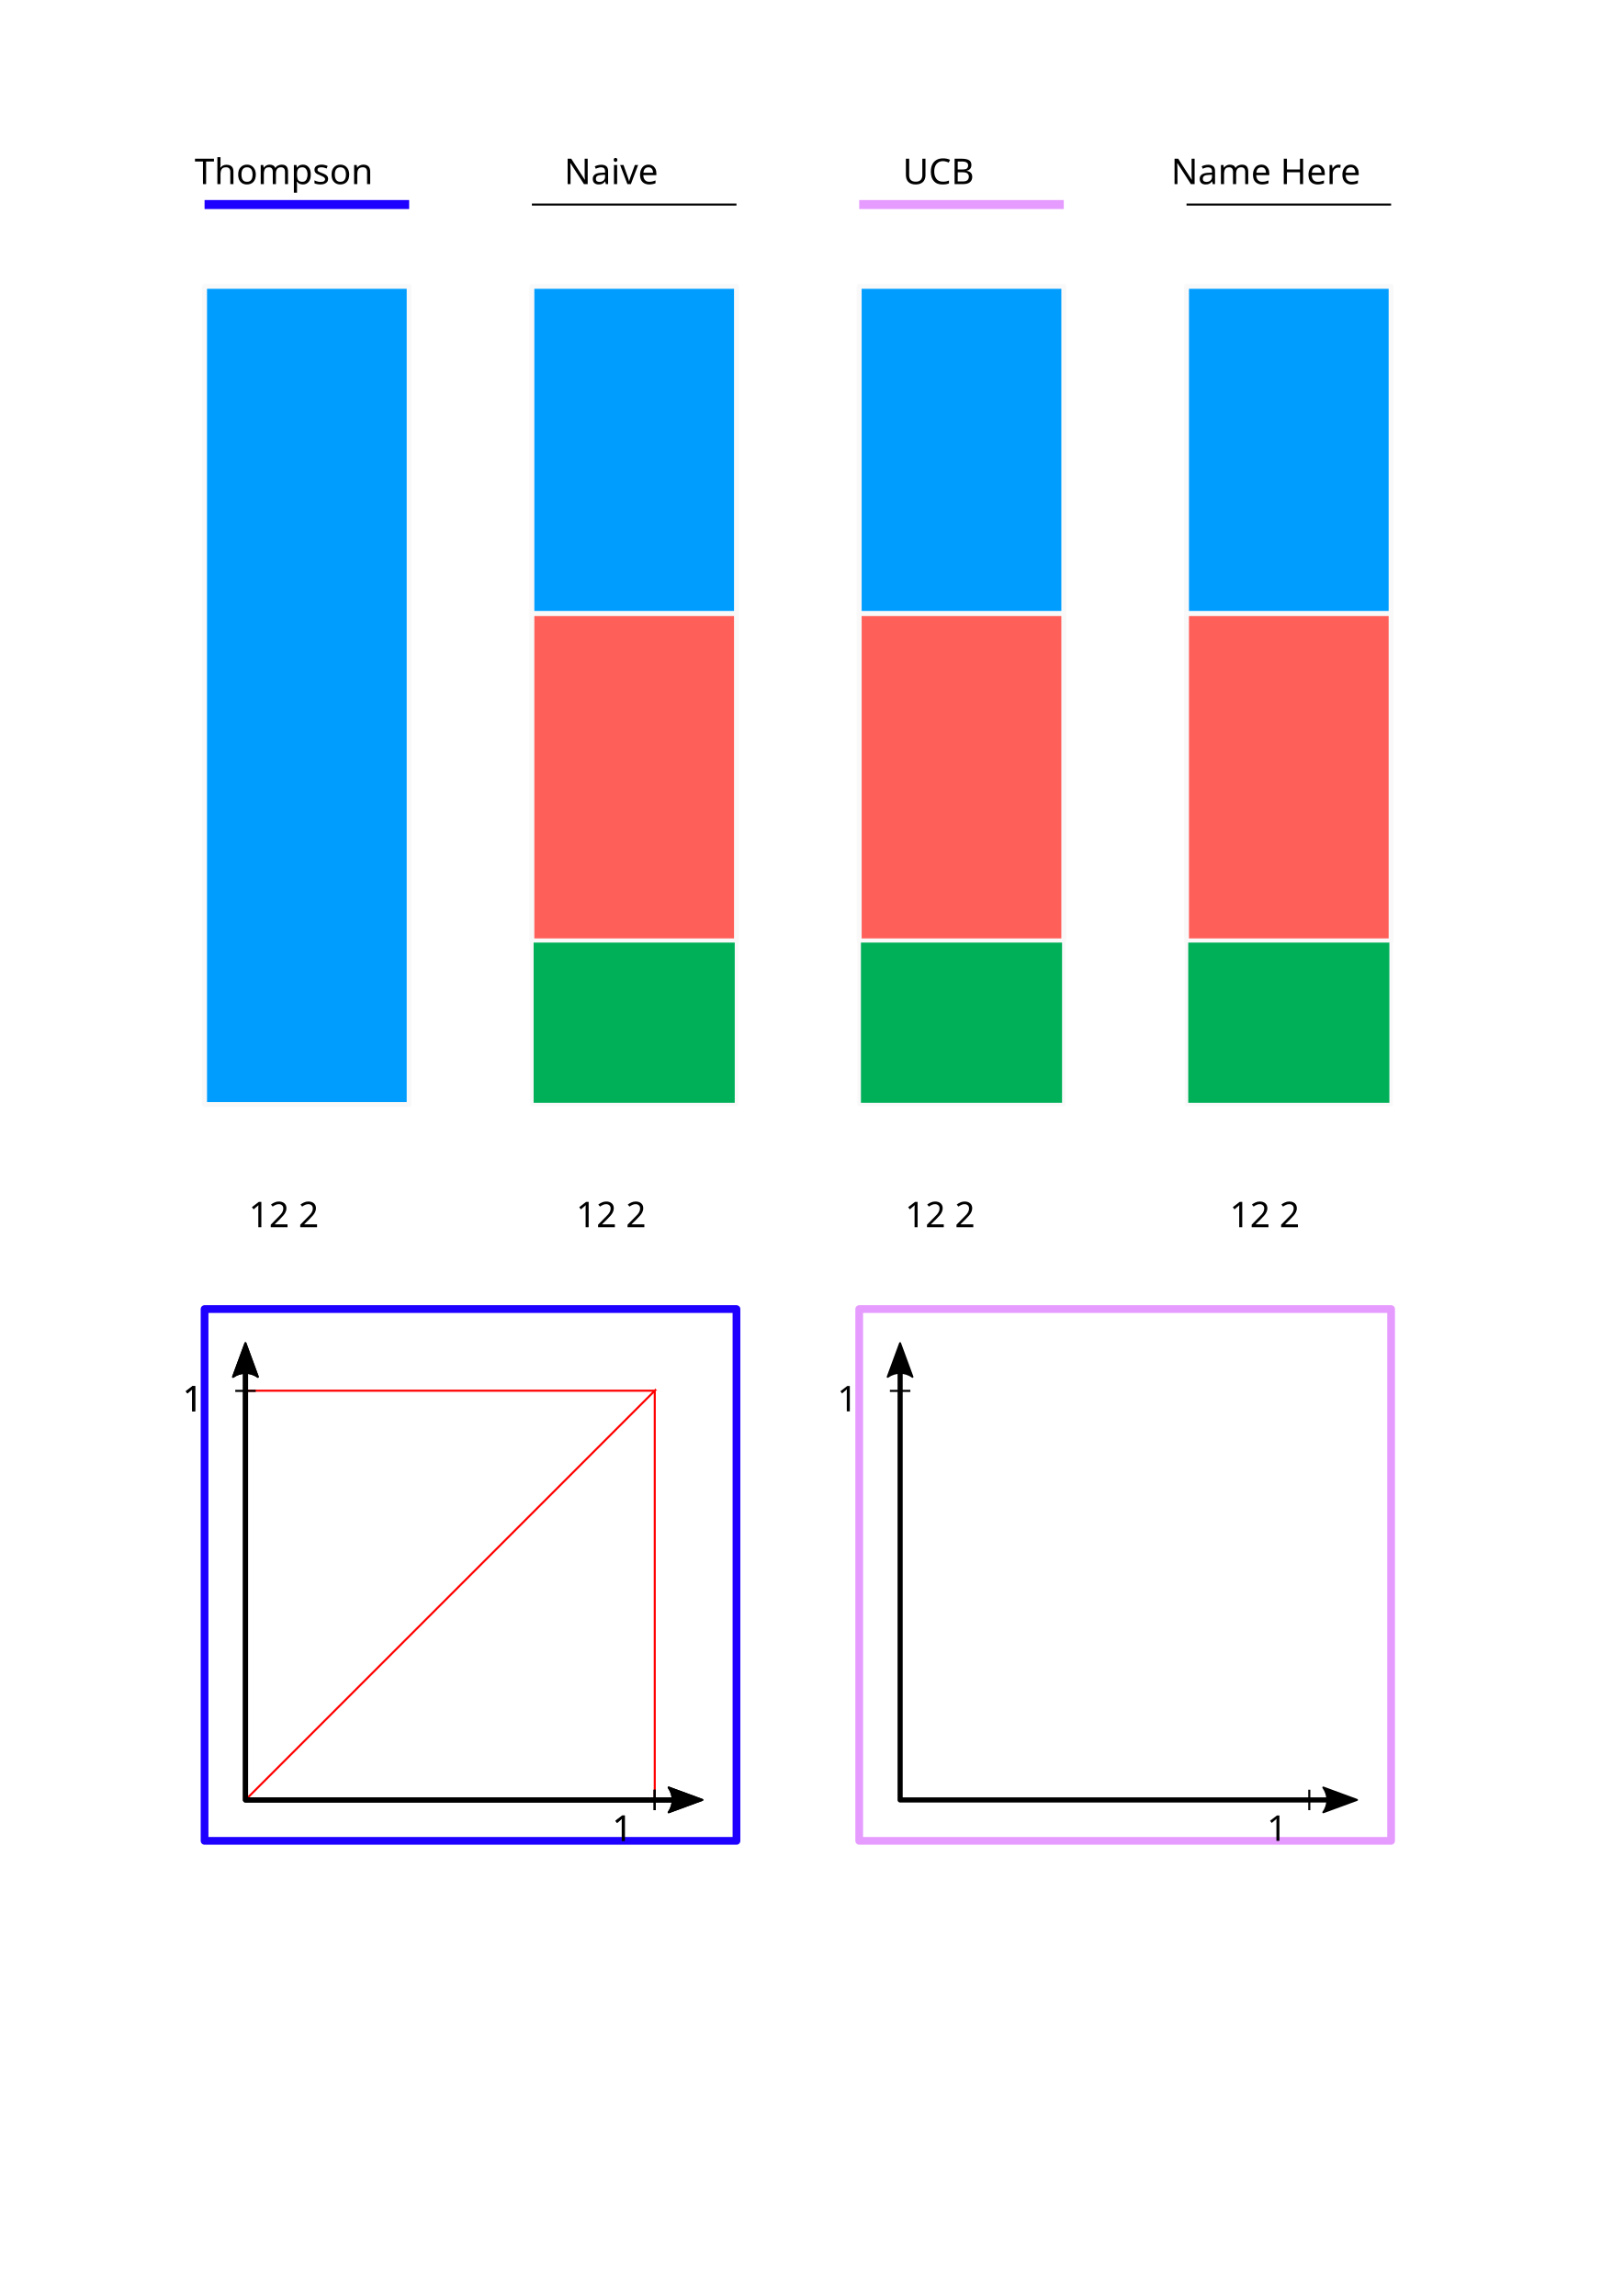
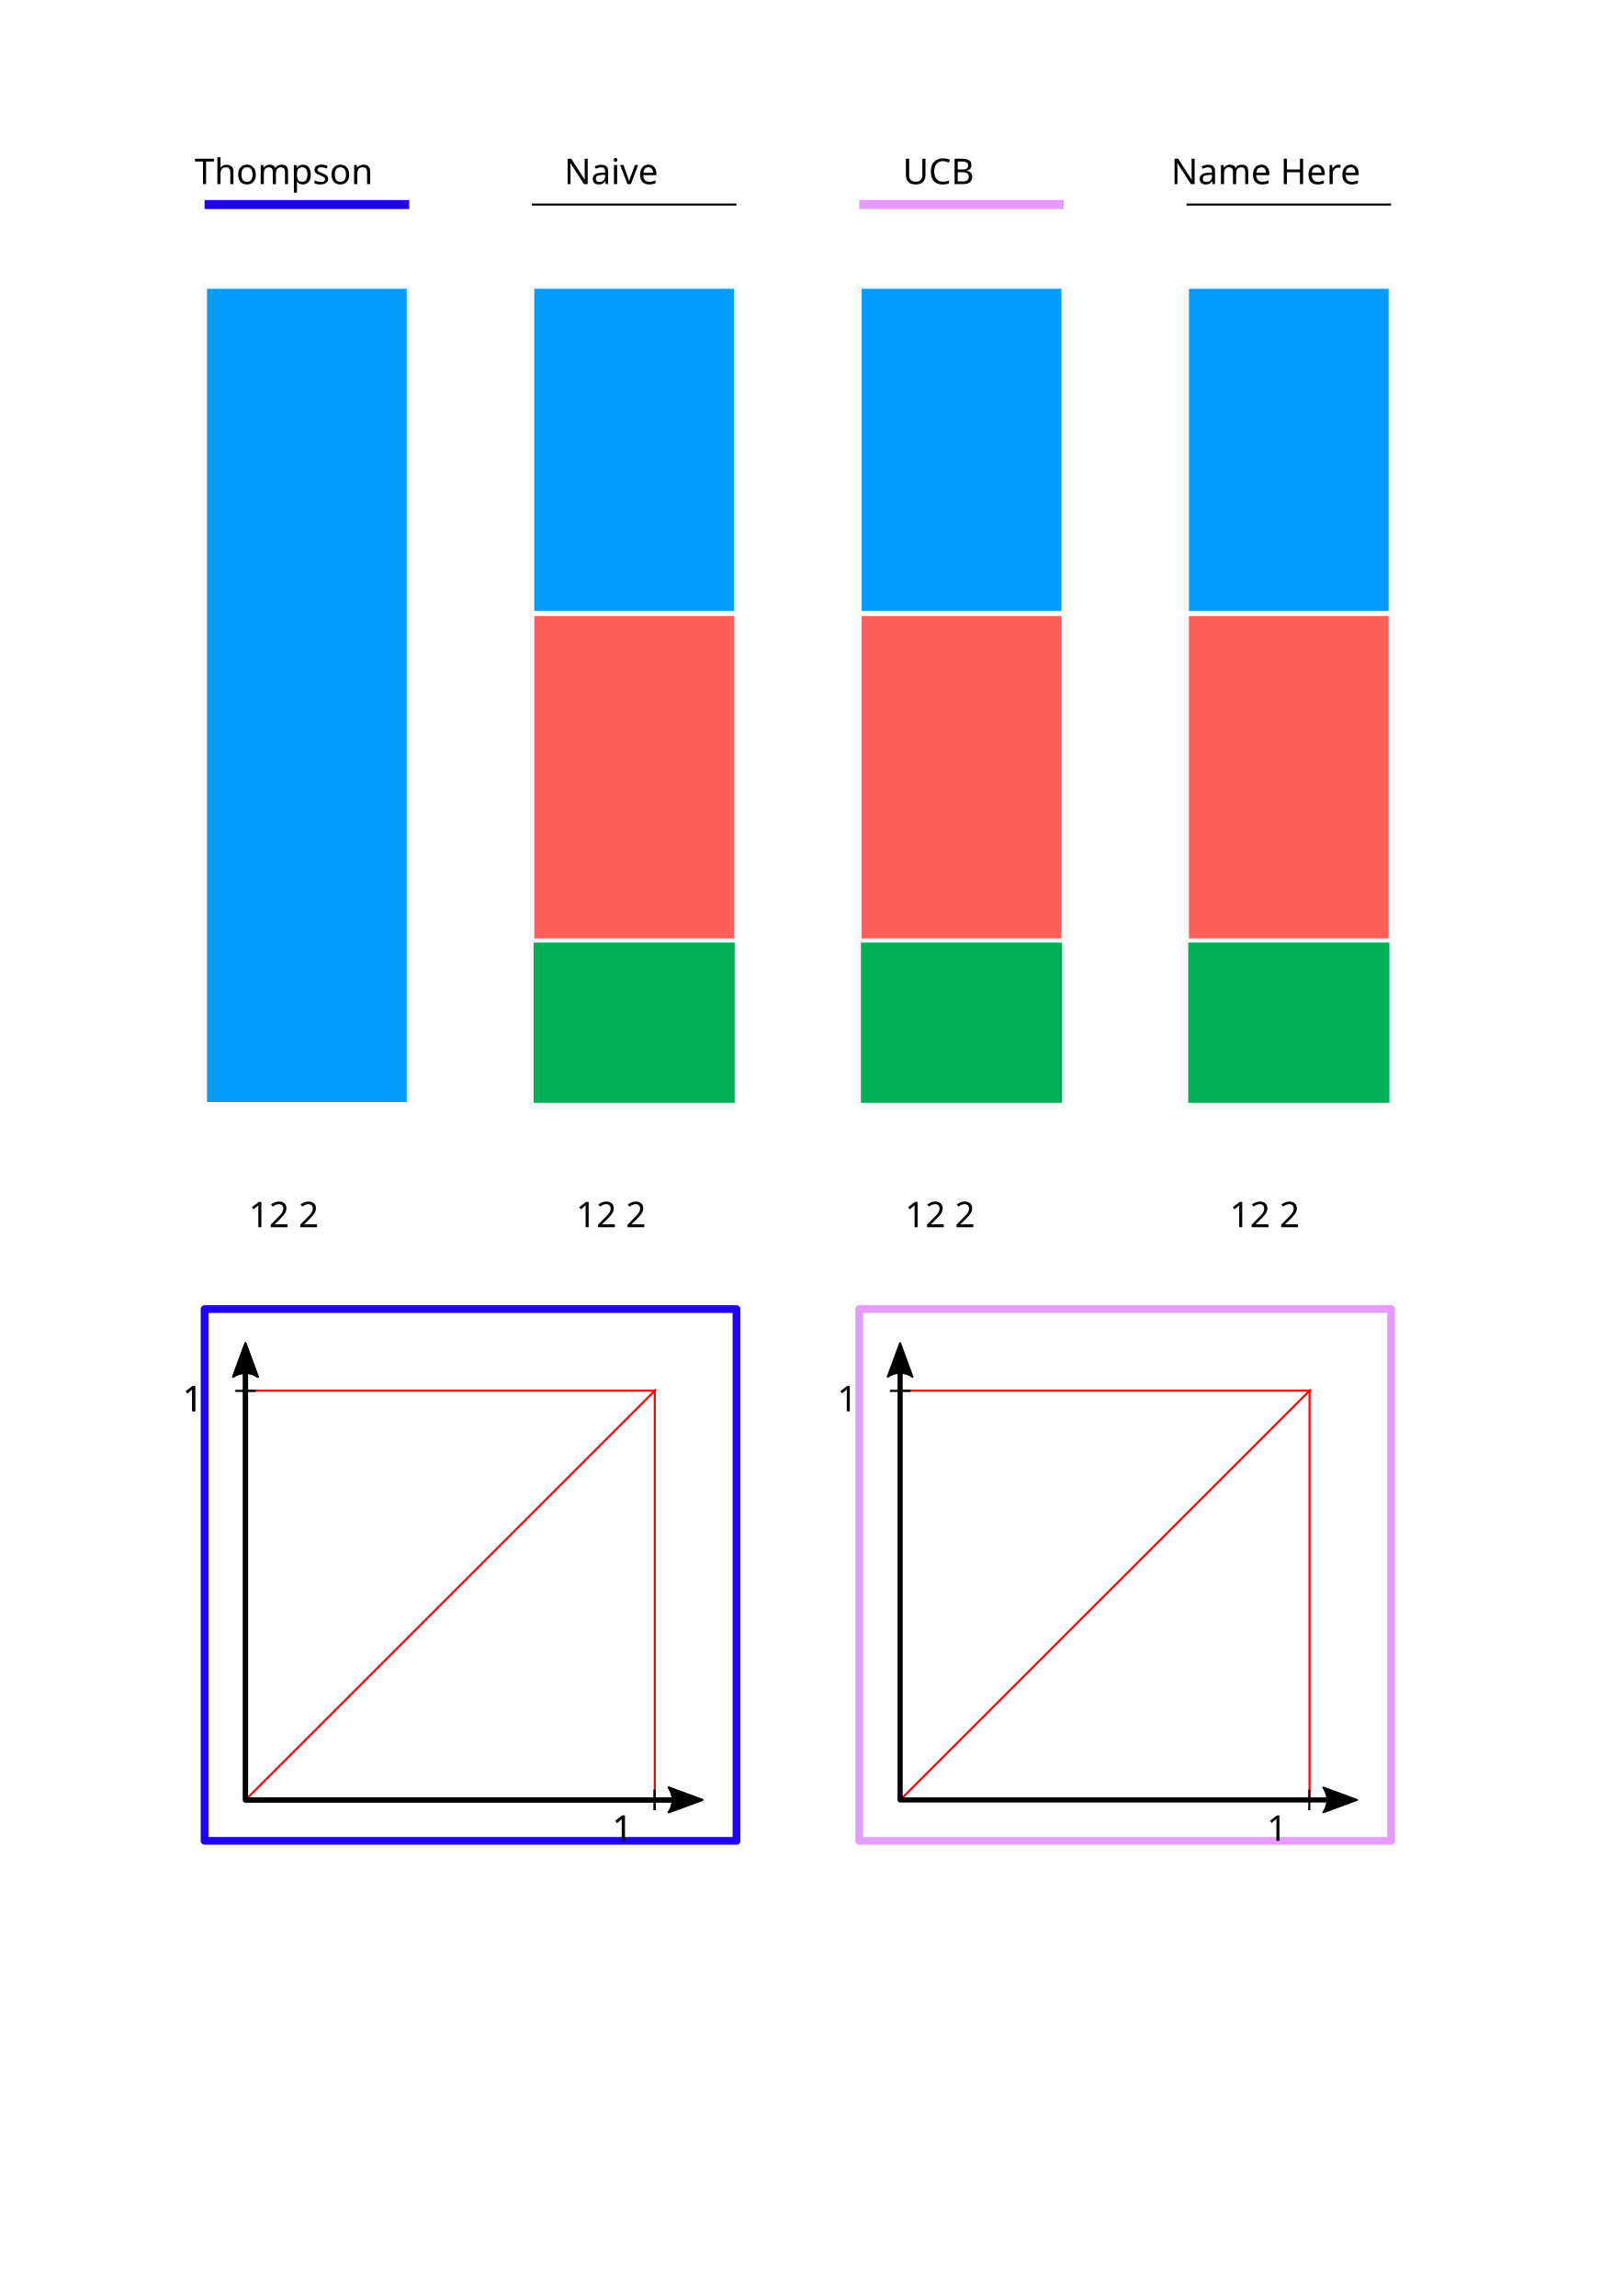
<svg xmlns="http://www.w3.org/2000/svg" width="210mm" height="297mm" viewBox="0 0 210 297" version="1.1" id="svg8">
  <defs id="defs2">
    <marker style="overflow:visible;" id="marker2172" refX="0.0" refY="0.0" orient="auto">
      <path transform="scale(0.6) rotate(180) translate(0,0)" d="M 8.719,4.034 L -2.207,0.016 L 8.719,-4.002 C 6.973,-1.63 6.983,1.616 8.719,4.034 z " style="fill-rule:evenodd;stroke-width:0.625;stroke-linejoin:round;stroke:#000000;stroke-opacity:1;fill:#000000;fill-opacity:1" id="path2170" />
    </marker>
    <marker style="overflow:visible" id="marker2162" refX="0.0" refY="0.0" orient="auto">
      <path transform="scale(0.6) translate(0,0)" d="M 8.719,4.034 L -2.207,0.016 L 8.719,-4.002 C 6.973,-1.63 6.983,1.616 8.719,4.034 z " style="fill-rule:evenodd;stroke-width:0.625;stroke-linejoin:round;stroke:#000000;stroke-opacity:1;fill:#000000;fill-opacity:1" id="path2160" />
    </marker>
    <marker style="overflow:visible;" id="Arrow2Mend" refX="0.0" refY="0.0" orient="auto">
      <path transform="scale(0.6) rotate(180) translate(0,0)" d="M 8.719,4.034 L -2.207,0.016 L 8.719,-4.002 C 6.973,-1.63 6.983,1.616 8.719,4.034 z " style="fill-rule:evenodd;stroke-width:0.625;stroke-linejoin:round;stroke:#000000;stroke-opacity:1;fill:#000000;fill-opacity:1" id="path1244" />
    </marker>
    <marker style="overflow:visible" id="Arrow2Mstart" refX="0.0" refY="0.0" orient="auto">
      <path transform="scale(0.6) translate(0,0)" d="M 8.719,4.034 L -2.207,0.016 L 8.719,-4.002 C 6.973,-1.63 6.983,1.616 8.719,4.034 z " style="fill-rule:evenodd;stroke-width:0.625;stroke-linejoin:round;stroke:#000000;stroke-opacity:1;fill:#000000;fill-opacity:1" id="path1241" />
    </marker>
    <marker style="overflow:visible" id="Arrow1Lstart" refX="0.0" refY="0.0" orient="auto">
      <path transform="scale(0.8) translate(12.5,0)" style="fill-rule:evenodd;stroke:#000000;stroke-width:1pt;stroke-opacity:1;fill:#000000;fill-opacity:1" d="M 0.0,0.0 L 5.0,-5.0 L -12.5,0.0 L 5.0,5.0 L 0.0,0.0 z " id="path1217" />
    </marker>
    <marker style="overflow:visible;" id="Arrow1Lend" refX="0.0" refY="0.0" orient="auto">
      <path transform="scale(0.8) rotate(180) translate(12.5,0)" style="fill-rule:evenodd;stroke:#000000;stroke-width:1pt;stroke-opacity:1;fill:#000000;fill-opacity:1" d="M 0.0,0.0 L 5.0,-5.0 L -12.5,0.0 L 5.0,5.0 L 0.0,0.0 z " id="path1220" />
    </marker>
    <marker style="overflow:visible" id="marker2162-1" refX="0" refY="0" orient="auto">
      <path transform="scale(0.6)" d="M 8.719,4.034 -2.207,0.016 8.719,-4.002 c -1.745,2.372 -1.735,5.617 -6e-7,8.035 z" style="fill:#000000;fill-opacity:1;fill-rule:evenodd;stroke:#000000;stroke-width:0.625;stroke-linejoin:round;stroke-opacity:1" id="path2160-5" />
    </marker>
    <marker style="overflow:visible" id="marker2172-4" refX="0" refY="0" orient="auto">
      <path transform="scale(-0.6)" d="M 8.719,4.034 -2.207,0.016 8.719,-4.002 c -1.745,2.372 -1.735,5.617 -6e-7,8.035 z" style="fill:#000000;fill-opacity:1;fill-rule:evenodd;stroke:#000000;stroke-width:0.625;stroke-linejoin:round;stroke-opacity:1" id="path2170-9" />
    </marker>
  </defs>
  <svg viewBox="0 0 1 1">
-     <g transform="translate(0.15125 0.9015) scale(0.252 -.252)">
+     <g transform="translate(0.15125 0.9015) scale(0.252 -.252)" id="thompson-g">
+       <path d="M 0 0.0 L 1 1 L 1 0 L 0.0 0.00 L 0.0 1.0 L 1.0 1.0 Z" fill="transparent" stroke="red" stroke-width="0.005" />
+     </g>
+   </svg>
+   <svg viewBox="0 0 1 1">
+     <g transform="translate(0.5545 0.9015) scale(0.252 -.252)" id="ucb-g">
      <path d="M 0 0.0 L 1 1 L 1 0 L 0.0 0.00 L 0.0 1.0 L 1.0 1.0 Z" fill="transparent" stroke="red" stroke-width="0.005" />
    </g>
  </svg>
  <g id="layer1">
    <path style="fill:none;stroke:#1d00ff;stroke-width:1.165;stroke-linecap:butt;stroke-linejoin:miter;stroke-opacity:1;stroke-miterlimit:4;stroke-dasharray:none" d="M 26.458,26.458 H 52.917" id="path975" />
    <path style="fill:none;stroke:#000000;stroke-width:0.265px;stroke-linecap:butt;stroke-linejoin:miter;stroke-opacity:1" d="M 68.792,26.458 H 95.25" id="path977" />
    <path style="fill:none;stroke:#e69cff;stroke-width:1.165;stroke-linecap:butt;stroke-linejoin:miter;stroke-opacity:1;stroke-miterlimit:4;stroke-dasharray:none" d="m 111.125,26.458 h 26.458" id="path979" />
    <path style="fill:none;stroke:#000000;stroke-width:0.265px;stroke-linecap:butt;stroke-linejoin:miter;stroke-opacity:1" d="m 153.458,26.458 h 26.458" id="path981" />
    <rect style="fill:#009dff;fill-opacity:1;stroke:#f9f9f9;stroke-width:0.632;stroke-linejoin:round;paint-order:markers fill stroke" id="rect986" width="26.458" height="105.833" x="26.458" y="37.042" />
    <rect style="fill:#009dff;fill-opacity:1;stroke:#f9f9f9;stroke-width:0.632;stroke-linejoin:round;paint-order:markers fill stroke" id="rect986-6" width="26.458" height="42.333" x="68.792" y="37.042" />
    <rect style="fill:#ff5f59;fill-opacity:1;stroke:#f9f9f9;stroke-width:0.632;stroke-linejoin:round;paint-order:markers fill stroke" id="rect986-6-3" width="26.458" height="42.333" x="68.792" y="79.375" />
    <rect style="fill:#00b059;fill-opacity:1;stroke:#f9f9f9;stroke-width:0.447;stroke-linejoin:round;paint-order:markers fill stroke" id="rect986-6-3-3" width="26.458" height="21.167" x="68.792" y="121.708" />
    <rect style="fill:#009dff;fill-opacity:1;stroke:#f9f9f9;stroke-width:0.632;stroke-linejoin:round;paint-order:markers fill stroke" id="rect986-6-9" width="26.458" height="42.333" x="111.125" y="37.042" />
    <rect style="fill:#ff5f59;fill-opacity:1;stroke:#f9f9f9;stroke-width:0.632;stroke-linejoin:round;paint-order:markers fill stroke" id="rect986-6-3-1" width="26.458" height="42.333" x="111.125" y="79.375" />
    <rect style="fill:#00b059;fill-opacity:1;stroke:#f9f9f9;stroke-width:0.447;stroke-linejoin:round;paint-order:markers fill stroke" id="rect986-6-3-3-0" width="26.458" height="21.167" x="111.125" y="121.708" />
    <rect style="fill:#009dff;fill-opacity:1;stroke:#f9f9f9;stroke-width:0.632;stroke-linejoin:round;paint-order:markers fill stroke" id="rect986-6-1" width="26.458" height="42.333" x="153.458" y="37.042" />
    <rect style="fill:#ff5f59;fill-opacity:1;stroke:#f9f9f9;stroke-width:0.632;stroke-linejoin:round;paint-order:markers fill stroke" id="rect986-6-3-9" width="26.458" height="42.333" x="153.458" y="79.375" />
    <rect style="fill:#00b059;fill-opacity:1;stroke:#f9f9f9;stroke-width:0.447;stroke-linejoin:round;paint-order:markers fill stroke" id="rect986-6-3-3-8" width="26.458" height="21.167" x="153.458" y="121.708" />
    <text xml:space="preserve" style="font-size:4.586px;line-height:1.25;font-family:sans-serif;text-align:center;text-anchor:middle;stroke-width:0.265" x="39.688" y="158.75" id="text1076">
      <tspan x="39.688" y="158.75" style="stroke-width:0.265" id="tspan1078">12 2</tspan>
    </text>
    <text xml:space="preserve" style="font-size:4.586px;line-height:1.25;font-family:sans-serif;text-align:center;text-anchor:middle;stroke-width:0.265" x="82.021" y="158.75" id="text1076-9">
      <tspan x="82.021" y="158.75" style="stroke-width:0.265" id="tspan1078-4">12 2</tspan>
    </text>
    <text xml:space="preserve" style="font-size:4.586px;line-height:1.25;font-family:sans-serif;text-align:center;text-anchor:middle;stroke-width:0.265" x="124.564" y="158.75" id="text1076-5">
      <tspan x="124.564" y="158.75" style="stroke-width:0.265" id="tspan1078-9">12 2</tspan>
    </text>
    <text xml:space="preserve" style="font-size:4.586px;line-height:1.25;font-family:sans-serif;text-align:center;text-anchor:middle;stroke-width:0.265" x="166.551" y="158.75" id="text1076-9-3">
      <tspan x="166.551" y="158.75" style="stroke-width:0.265" id="tspan1078-4-9">12 2</tspan>
    </text>
    <text xml:space="preserve" style="font-size:4.586px;line-height:1.25;font-family:sans-serif;text-align:center;text-anchor:middle;stroke-width:0.265" x="39.688" y="23.812" id="text1182">
      <tspan id="tspan1180" x="39.688" y="23.812" style="stroke-width:0.265">Thompson</tspan>
    </text>
    <text xml:space="preserve" style="font-size:4.586px;line-height:1.25;font-family:sans-serif;text-align:center;text-anchor:middle;stroke-width:0.265" x="82.021" y="23.812" id="text1186">
      <tspan id="tspan1184" x="82.021" y="23.812" style="stroke-width:0.265">Naive</tspan>
    </text>
    <text xml:space="preserve" style="font-size:4.586px;line-height:1.25;font-family:sans-serif;text-align:center;text-anchor:middle;stroke-width:0.265" x="124.354" y="23.812" id="text1190">
      <tspan id="tspan1188" x="124.354" y="23.812" style="stroke-width:0.265">UCB</tspan>
    </text>
    <text xml:space="preserve" style="font-size:4.586px;line-height:1.25;font-family:sans-serif;text-align:center;text-anchor:middle;stroke-width:0.265" x="166.688" y="23.812" id="text1194">
      <tspan id="tspan1192" x="166.688" y="23.812" style="stroke-width:0.265">Name Here</tspan>
    </text>
    <rect style="fill:#000000;fill-opacity:0;stroke:#1d00ff;stroke-width:1;stroke-linejoin:round;stroke-opacity:1;paint-order:markers fill stroke" id="rect1196" width="68.792" height="68.792" x="26.458" y="169.333" />
    <rect style="fill:#000000;fill-opacity:0;stroke:#e69cff;stroke-width:1;stroke-linejoin:round;stroke-miterlimit:4;stroke-dasharray:none;stroke-opacity:1;paint-order:markers fill stroke" id="rect1196-5" width="68.792" height="68.792" x="111.125" y="169.333" />
    <g id="g1867">
      <path style="fill:none;stroke:#000000;stroke-width:0.665;stroke-linecap:butt;stroke-linejoin:round;stroke-opacity:1;stroke-miterlimit:4;stroke-dasharray:none;marker-end:url(#Arrow2Mend);marker-start:url(#Arrow2Mstart)" d="m 31.75,174.625 v 58.208 h 58.208" id="path1215" />
      <text xml:space="preserve" style="font-size:4.586px;line-height:1.25;font-family:sans-serif;text-align:center;text-anchor:middle;stroke-width:0.265" x="29.104" y="182.562" id="text1691">
        <tspan id="tspan1689" x="29.104" y="182.562" style="stroke-width:0.265">1</tspan>
      </text>
      <path style="fill:none;stroke:#000000;stroke-width:0.265px;stroke-linecap:butt;stroke-linejoin:miter;stroke-opacity:1" d="m 84.667,234.156 c 0,-2.646 0,-2.646 0,-2.646" id="path1697" />
      <text xml:space="preserve" style="font-size:4.586px;line-height:1.25;font-family:sans-serif;text-align:center;text-anchor:middle;stroke-width:0.265" x="84.667" y="238.125" id="text1711">
        <tspan id="tspan1709" x="84.667" y="238.125" style="stroke-width:0.265">1</tspan>
      </text>
    </g>
    <g id="g2373">
      <path style="fill:none;stroke:#000000;stroke-width:0.265px;stroke-linecap:butt;stroke-linejoin:miter;stroke-opacity:1" d="m 30.427,179.917 c 2.646,0 2.646,0 2.646,0" id="path1693" />
      <path style="fill:none;stroke:#000000;stroke-width:0.665;stroke-linecap:butt;stroke-linejoin:round;stroke-miterlimit:4;stroke-dasharray:none;stroke-opacity:1;marker-start:url(#marker2162);marker-end:url(#marker2172)" d="m 31.75,174.625 v 58.208 h 58.208" id="path1893" />
      <text xml:space="preserve" style="font-size:4.586px;line-height:1.25;font-family:sans-serif;text-align:center;text-anchor:middle;stroke-width:0.265" x="29.104" y="182.562" id="text1897">
        <tspan id="tspan1895" x="29.104" y="182.562" style="stroke-width:0.265">1</tspan>
      </text>
      <path style="fill:none;stroke:#000000;stroke-width:0.265px;stroke-linecap:butt;stroke-linejoin:miter;stroke-opacity:1" d="m 84.667,234.156 c 0,-2.646 0,-2.646 0,-2.646" id="path1899" />
      <text xml:space="preserve" style="font-size:4.586px;line-height:1.25;font-family:sans-serif;text-align:center;text-anchor:middle;stroke-width:0.265" x="84.667" y="238.125" id="text1903">
        <tspan id="tspan1901" x="84.667" y="238.125" style="stroke-width:0.265">1</tspan>
      </text>
    </g>
    <g id="g2373-0" transform="translate(84.66733)">
      <path style="fill:none;stroke:#000000;stroke-width:0.265px;stroke-linecap:butt;stroke-linejoin:miter;stroke-opacity:1" d="m 30.427,179.917 c 2.646,0 2.646,0 2.646,0" id="path1693-2" />
      <path style="fill:none;stroke:#000000;stroke-width:0.665;stroke-linecap:butt;stroke-linejoin:round;stroke-miterlimit:4;stroke-dasharray:none;stroke-opacity:1;marker-start:url(#marker2162-1);marker-end:url(#marker2172-4)" d="m 31.75,174.625 v 58.208 h 58.208" id="path1893-0" />
      <text xml:space="preserve" style="font-size:4.586px;line-height:1.25;font-family:sans-serif;text-align:center;text-anchor:middle;stroke-width:0.265" x="29.104" y="182.562" id="text1897-3">
        <tspan id="tspan1895-8" x="29.104" y="182.562" style="stroke-width:0.265">1</tspan>
      </text>
      <path style="fill:none;stroke:#000000;stroke-width:0.265px;stroke-linecap:butt;stroke-linejoin:miter;stroke-opacity:1" d="m 84.667,234.156 c 0,-2.646 0,-2.646 0,-2.646" id="path1899-2" />
      <text xml:space="preserve" style="font-size:4.586px;line-height:1.25;font-family:sans-serif;text-align:center;text-anchor:middle;stroke-width:0.265" x="84.667" y="238.125" id="text1903-1">
        <tspan id="tspan1901-6" x="84.667" y="238.125" style="stroke-width:0.265">1</tspan>
      </text>
    </g>
  </g>
</svg>
